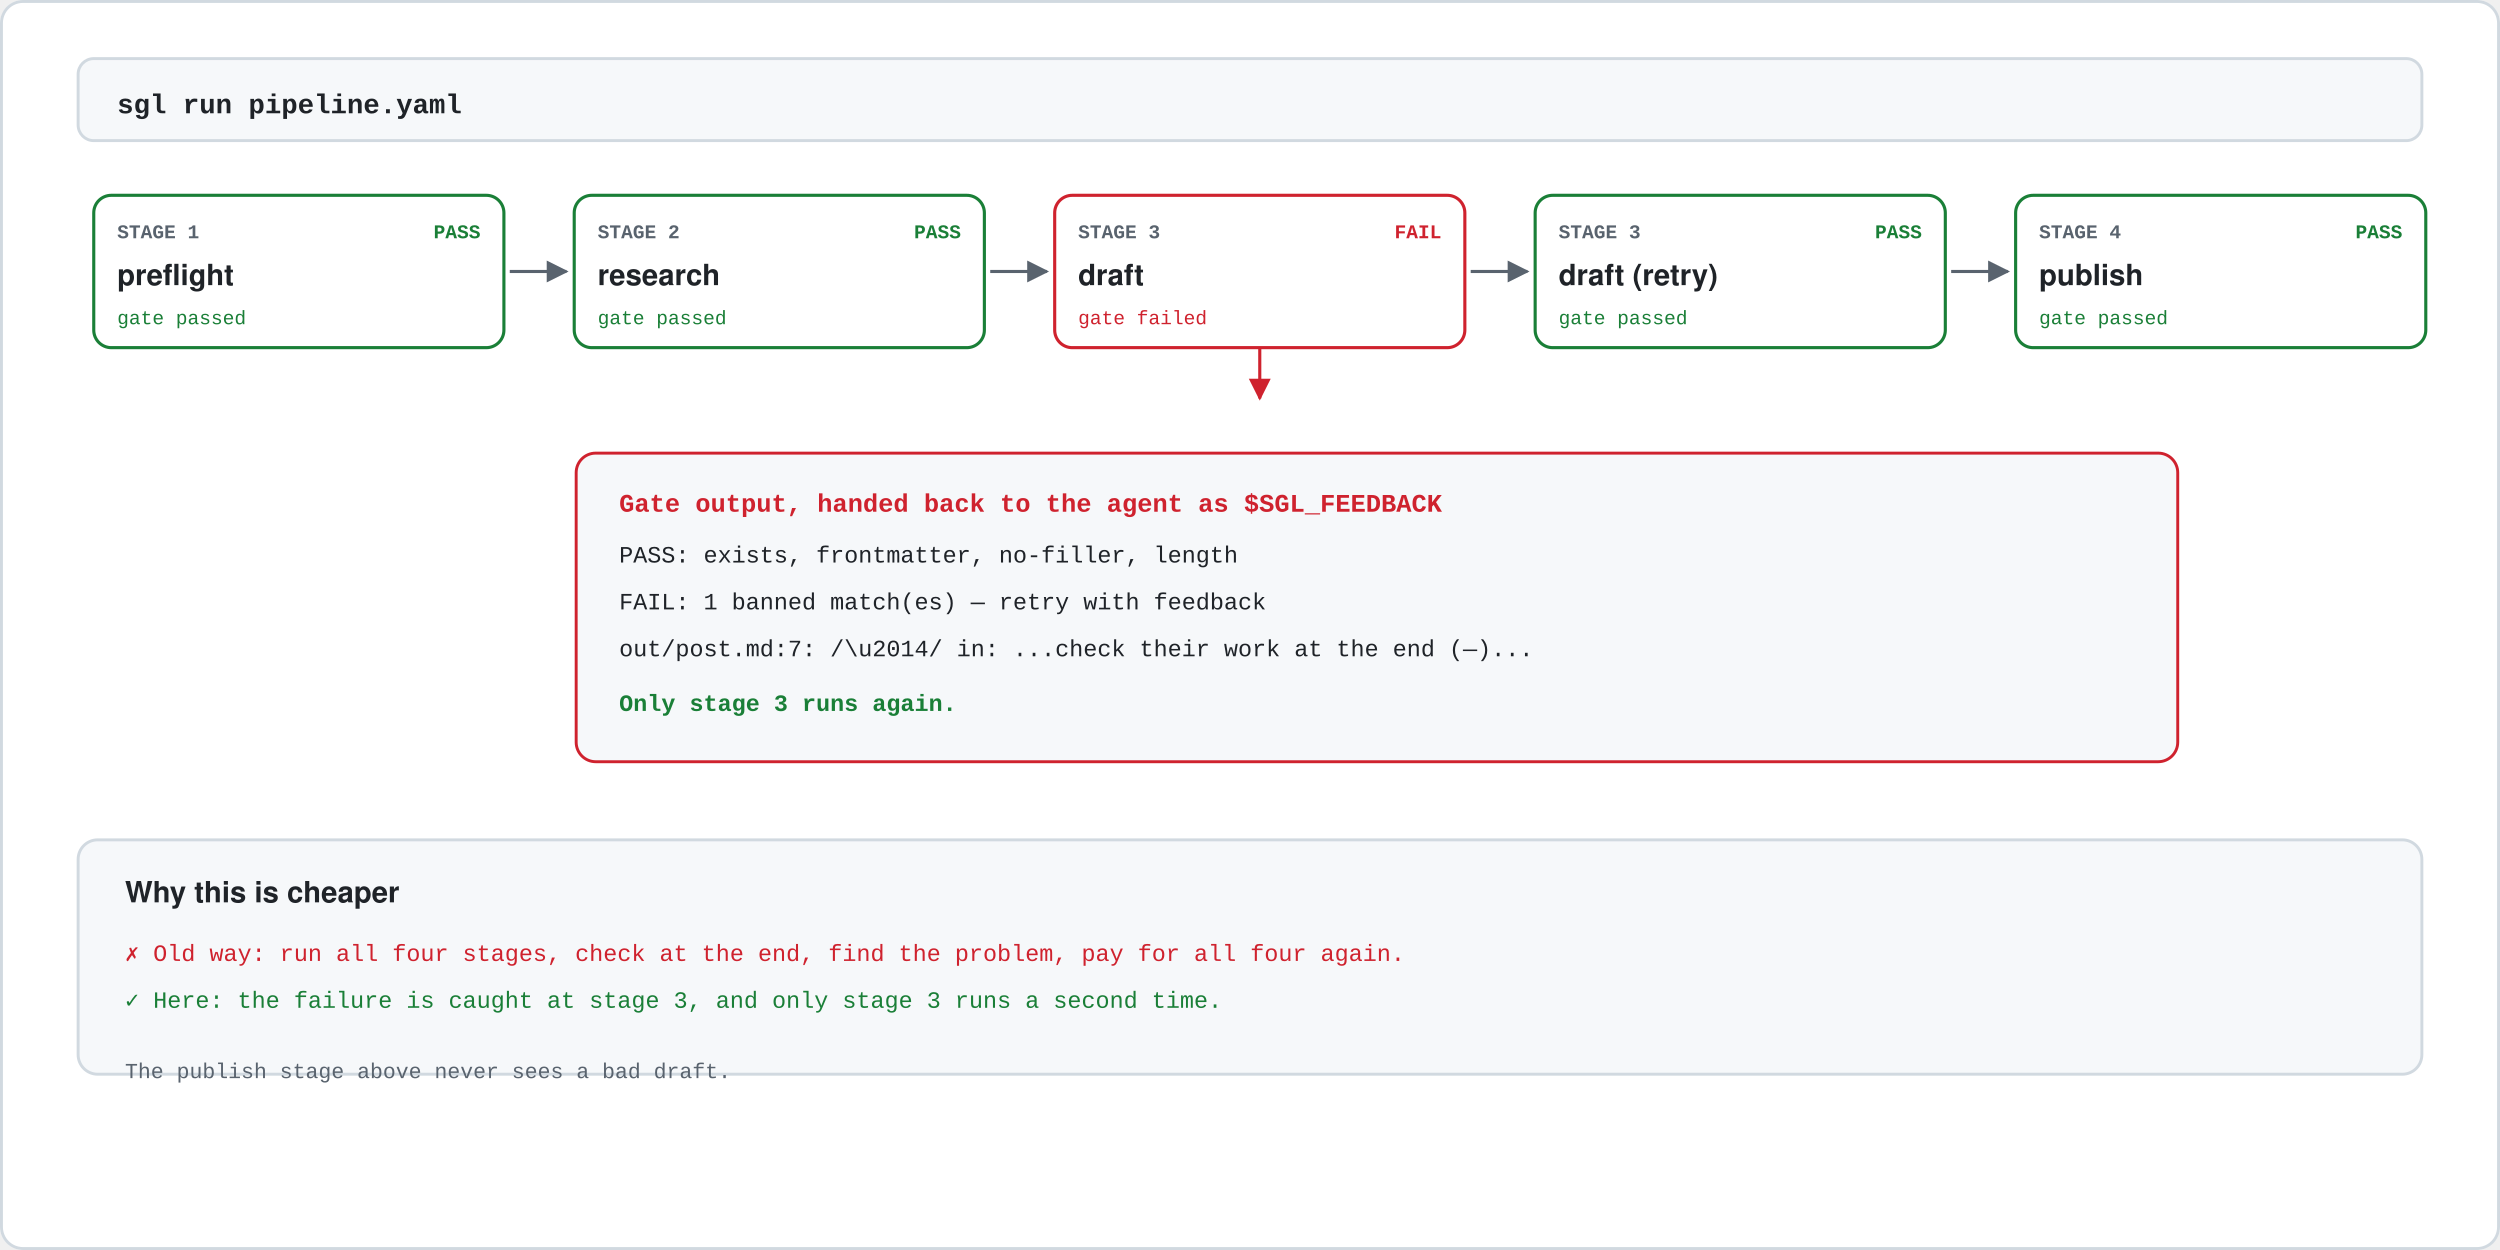
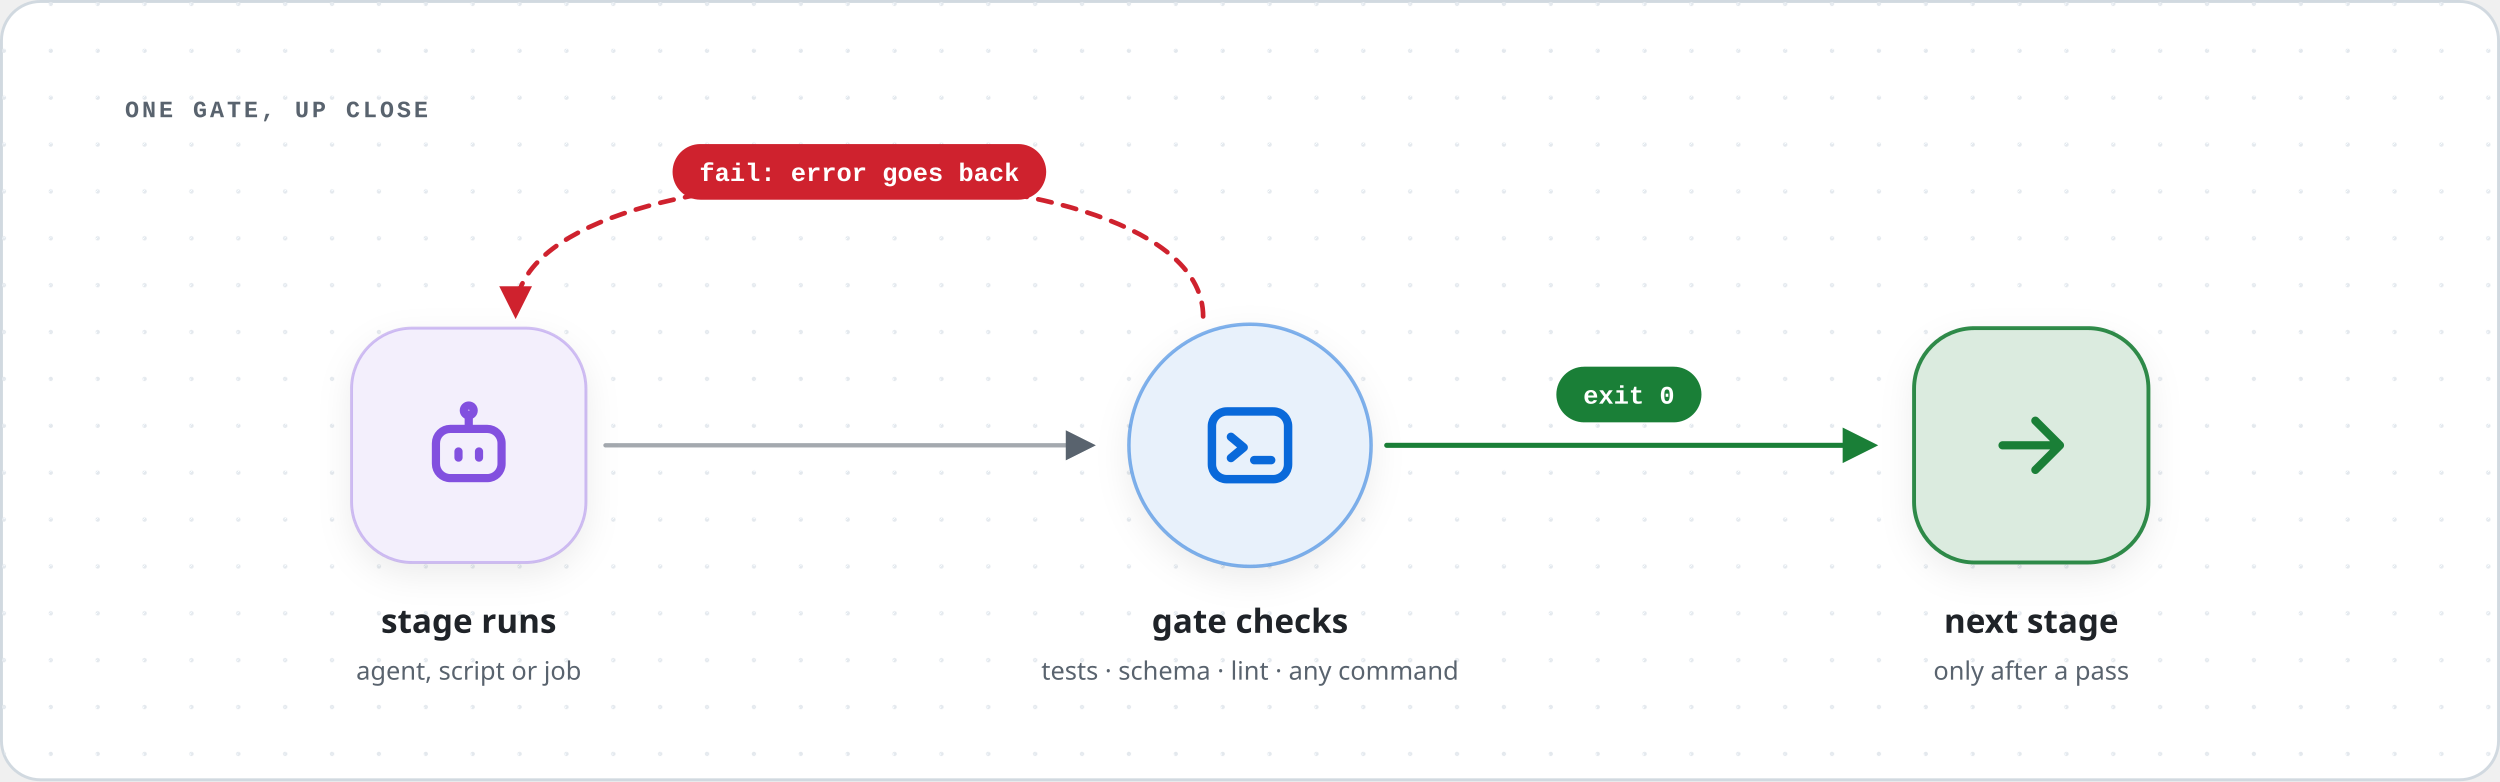
- <svg xmlns="http://www.w3.org/2000/svg" width="1280" height="640" viewBox="0 0 1280 640" role="img" aria-labelledby="t" aria-describedby="d">
+ <svg xmlns="http://www.w3.org/2000/svg" width="1280" height="400" viewBox="0 0 1280 400" role="img" aria-labelledby="t" aria-describedby="d">
  <defs>
-     <marker id="a" viewBox="0 0 10 10" refX="9" refY="5" markerWidth="7" markerHeight="7" orient="auto">
-       <path d="M0 0 L10 5 L0 10 z" fill="#59636e" />
+     <pattern id="dots" width="24" height="24" patternUnits="userSpaceOnUse">
+       <circle cx="2" cy="2" r="1.1" fill="#e3e8ed" />
+     </pattern>
+     <filter id="sh" x="-30%" y="-30%" width="160%" height="170%">
+       <feDropShadow dx="0" dy="6" stdDeviation="9" flood-color="#000" flood-opacity="0.08" />
+     </filter>
+     <marker id="am" viewBox="0 0 10 10" refX="8" refY="5" markerWidth="7" markerHeight="7" orient="auto">
+       <path d="M0 0L10 5L0 10z" fill="#59636e" />
    </marker>
-     <marker id="af" viewBox="0 0 10 10" refX="9" refY="5" markerWidth="7" markerHeight="7" orient="auto">
-       <path d="M0 0 L10 5 L0 10 z" fill="#cf222e" />
+     <marker id="ag" viewBox="0 0 10 10" refX="8" refY="5" markerWidth="7" markerHeight="7" orient="auto">
+       <path d="M0 0L10 5L0 10z" fill="#1a7f37" />
+     </marker>
+     <marker id="ar" viewBox="0 0 10 10" refX="8" refY="5" markerWidth="7" markerHeight="7" orient="auto">
+       <path d="M0 0L10 5L0 10z" fill="#cf222e" />
    </marker>
  </defs>
-   <rect width="1280" height="640" rx="12" fill="#ffffff" />
-   <rect x="0.75" y="0.75" width="1278.5" height="638.5" rx="11" fill="none" stroke="#d1d9e0" stroke-width="1.5" />
-   <rect x="40" y="30" width="1200" height="42" rx="8" fill="#f6f8fa" stroke="#d1d9e0" stroke-width="1.5" />
-   <text x="60" y="58" font-size="14" font-family="ui-monospace, SFMono-Regular, 'SF Mono', Menlo, Consolas, 'Liberation Mono', monospace" fill="#1f2328" font-weight="700">sgl run pipeline.yaml</text>
-   <rect x="48" y="100" width="210" height="78" rx="9" fill="none" stroke="#1a7f37" stroke-width="1.6" />
-   <text x="60" y="122" font-size="10" font-family="ui-monospace, SFMono-Regular, 'SF Mono', Menlo, Consolas, 'Liberation Mono', monospace" fill="#59636e" font-weight="700">STAGE 1</text>
-   <text x="246" y="122" font-size="10" font-family="ui-monospace, SFMono-Regular, 'SF Mono', Menlo, Consolas, 'Liberation Mono', monospace" fill="#1a7f37" font-weight="700" text-anchor="end">PASS</text>
-   <text x="60" y="146" font-size="15" font-family="-apple-system, BlinkMacSystemFont, 'Segoe UI', Helvetica, Arial, sans-serif" fill="#1f2328" font-weight="700">preflight</text>
-   <text x="60" y="166" font-size="10" font-family="ui-monospace, SFMono-Regular, 'SF Mono', Menlo, Consolas, 'Liberation Mono', monospace" fill="#1a7f37" font-weight="400">gate passed</text>
-   <path d="M261 139.0 L290 139.0" stroke="#59636e" stroke-width="1.6" marker-end="url(#a)" />
-   <rect x="294" y="100" width="210" height="78" rx="9" fill="none" stroke="#1a7f37" stroke-width="1.6" />
-   <text x="306" y="122" font-size="10" font-family="ui-monospace, SFMono-Regular, 'SF Mono', Menlo, Consolas, 'Liberation Mono', monospace" fill="#59636e" font-weight="700">STAGE 2</text>
-   <text x="492" y="122" font-size="10" font-family="ui-monospace, SFMono-Regular, 'SF Mono', Menlo, Consolas, 'Liberation Mono', monospace" fill="#1a7f37" font-weight="700" text-anchor="end">PASS</text>
-   <text x="306" y="146" font-size="15" font-family="-apple-system, BlinkMacSystemFont, 'Segoe UI', Helvetica, Arial, sans-serif" fill="#1f2328" font-weight="700">research</text>
-   <text x="306" y="166" font-size="10" font-family="ui-monospace, SFMono-Regular, 'SF Mono', Menlo, Consolas, 'Liberation Mono', monospace" fill="#1a7f37" font-weight="400">gate passed</text>
-   <path d="M507 139.0 L536 139.0" stroke="#59636e" stroke-width="1.6" marker-end="url(#a)" />
-   <rect x="540" y="100" width="210" height="78" rx="9" fill="none" stroke="#cf222e" stroke-width="1.6" />
-   <text x="552" y="122" font-size="10" font-family="ui-monospace, SFMono-Regular, 'SF Mono', Menlo, Consolas, 'Liberation Mono', monospace" fill="#59636e" font-weight="700">STAGE 3</text>
-   <text x="738" y="122" font-size="10" font-family="ui-monospace, SFMono-Regular, 'SF Mono', Menlo, Consolas, 'Liberation Mono', monospace" fill="#cf222e" font-weight="700" text-anchor="end">FAIL</text>
-   <text x="552" y="146" font-size="15" font-family="-apple-system, BlinkMacSystemFont, 'Segoe UI', Helvetica, Arial, sans-serif" fill="#1f2328" font-weight="700">draft</text>
-   <text x="552" y="166" font-size="10" font-family="ui-monospace, SFMono-Regular, 'SF Mono', Menlo, Consolas, 'Liberation Mono', monospace" fill="#cf222e" font-weight="400">gate failed</text>
-   <path d="M753 139.0 L782 139.0" stroke="#59636e" stroke-width="1.6" marker-end="url(#a)" />
-   <rect x="786" y="100" width="210" height="78" rx="9" fill="none" stroke="#1a7f37" stroke-width="1.6" />
-   <text x="798" y="122" font-size="10" font-family="ui-monospace, SFMono-Regular, 'SF Mono', Menlo, Consolas, 'Liberation Mono', monospace" fill="#59636e" font-weight="700">STAGE 3</text>
-   <text x="984" y="122" font-size="10" font-family="ui-monospace, SFMono-Regular, 'SF Mono', Menlo, Consolas, 'Liberation Mono', monospace" fill="#1a7f37" font-weight="700" text-anchor="end">PASS</text>
-   <text x="798" y="146" font-size="15" font-family="-apple-system, BlinkMacSystemFont, 'Segoe UI', Helvetica, Arial, sans-serif" fill="#1f2328" font-weight="700">draft (retry)</text>
-   <text x="798" y="166" font-size="10" font-family="ui-monospace, SFMono-Regular, 'SF Mono', Menlo, Consolas, 'Liberation Mono', monospace" fill="#1a7f37" font-weight="400">gate passed</text>
-   <path d="M999 139.0 L1028 139.0" stroke="#59636e" stroke-width="1.6" marker-end="url(#a)" />
-   <rect x="1032" y="100" width="210" height="78" rx="9" fill="none" stroke="#1a7f37" stroke-width="1.6" />
-   <text x="1044" y="122" font-size="10" font-family="ui-monospace, SFMono-Regular, 'SF Mono', Menlo, Consolas, 'Liberation Mono', monospace" fill="#59636e" font-weight="700">STAGE 4</text>
-   <text x="1230" y="122" font-size="10" font-family="ui-monospace, SFMono-Regular, 'SF Mono', Menlo, Consolas, 'Liberation Mono', monospace" fill="#1a7f37" font-weight="700" text-anchor="end">PASS</text>
-   <text x="1044" y="146" font-size="15" font-family="-apple-system, BlinkMacSystemFont, 'Segoe UI', Helvetica, Arial, sans-serif" fill="#1f2328" font-weight="700">publish</text>
-   <text x="1044" y="166" font-size="10" font-family="ui-monospace, SFMono-Regular, 'SF Mono', Menlo, Consolas, 'Liberation Mono', monospace" fill="#1a7f37" font-weight="400">gate passed</text>
-   <path d="M645.0 178 v26" stroke="#cf222e" stroke-width="1.6" marker-end="url(#af)" />
-   <rect x="295.0" y="232" width="820" height="158" rx="10" fill="#f6f8fa" stroke="#cf222e" stroke-width="1.5" />
-   <text x="317.0" y="262" font-size="13" font-family="ui-monospace, SFMono-Regular, 'SF Mono', Menlo, Consolas, 'Liberation Mono', monospace" fill="#cf222e" font-weight="700">Gate output, handed back to the agent as $SGL_FEEDBACK</text>
-   <text x="317.0" y="288" font-size="12" font-family="ui-monospace, SFMono-Regular, 'SF Mono', Menlo, Consolas, 'Liberation Mono', monospace" fill="#1f2328" font-weight="400">PASS: exists, frontmatter, no-filler, length</text>
-   <text x="317.0" y="312" font-size="12" font-family="ui-monospace, SFMono-Regular, 'SF Mono', Menlo, Consolas, 'Liberation Mono', monospace" fill="#1f2328" font-weight="400">FAIL: 1 banned match(es) — retry with feedback</text>
-   <text x="317.0" y="336" font-size="12" font-family="ui-monospace, SFMono-Regular, 'SF Mono', Menlo, Consolas, 'Liberation Mono', monospace" fill="#1f2328" font-weight="400">out/post.md:7: /\u2014/ in: ...check their work at the end (—)...</text>
-   <text x="317.0" y="364" font-size="12" font-family="ui-monospace, SFMono-Regular, 'SF Mono', Menlo, Consolas, 'Liberation Mono', monospace" fill="#1a7f37" font-weight="700">Only stage 3 runs again.</text>
-   <rect x="40" y="430" width="1200" height="120" rx="10" fill="#f6f8fa" stroke="#d1d9e0" stroke-width="1.5" />
-   <text x="64" y="462" font-size="15" font-family="-apple-system, BlinkMacSystemFont, 'Segoe UI', Helvetica, Arial, sans-serif" fill="#1f2328" font-weight="700">Why this is cheaper</text>
-   <text x="64" y="492" font-size="12" font-family="ui-monospace, SFMono-Regular, 'SF Mono', Menlo, Consolas, 'Liberation Mono', monospace" fill="#cf222e" font-weight="400">✗ Old way: run all four stages, check at the end, find the problem, pay for all four again.</text>
-   <text x="64" y="516" font-size="12" font-family="ui-monospace, SFMono-Regular, 'SF Mono', Menlo, Consolas, 'Liberation Mono', monospace" fill="#1a7f37" font-weight="400">✓ Here: the failure is caught at stage 3, and only stage 3 runs a second time.</text>
-   <text x="64" y="552" font-size="11" font-family="ui-monospace, SFMono-Regular, 'SF Mono', Menlo, Consolas, 'Liberation Mono', monospace" fill="#59636e" font-weight="400">The publish stage above never sees a bad draft.</text>
+   <rect x="0.75" y="0.75" width="1278.5" height="398.5" rx="20" fill="#ffffff" stroke="#d1d9e0" stroke-width="1.5" />
+   <rect x="1" y="1" width="1278" height="398" rx="20" fill="url(#dots)" />
+   <text x="64" y="60" font-size="12" font-family="ui-monospace, SFMono-Regular, 'SF Mono', Menlo, Consolas, 'Liberation Mono', monospace" fill="#59636e" font-weight="700" letter-spacing="1.5" xml:space="preserve" style="white-space:pre">ONE GATE, UP CLOSE</text>
+   <path d="M310 228H558" stroke="#59636e" stroke-opacity="0.55" stroke-width="2.2" stroke-linecap="round" marker-end="url(#am)" />
+   <path d="M710 228H958" stroke="#1a7f37" stroke-width="2.6" stroke-linecap="round" marker-end="url(#ag)" />
+   <rect x="797.6" y="188.5" width="72.8" height="27" rx="13.5" fill="#1a7f37" stroke="#1a7f37" stroke-width="1.5" />
+   <text x="834.0" y="206.68" font-size="13" font-family="ui-monospace, SFMono-Regular, 'SF Mono', Menlo, Consolas, 'Liberation Mono', monospace" fill="#ffffff" font-weight="700" text-anchor="middle" xml:space="preserve" style="white-space:pre">exit 0</text>
+   <path d="M616 162 C616 70, 264 70, 264 160" fill="none" stroke="#cf222e" stroke-width="2.4" stroke-dasharray="7 6" stroke-linecap="round" marker-end="url(#ar)" />
+   <rect x="345.1" y="74.5" width="189.8" height="27" rx="13.5" fill="#cf222e" stroke="#cf222e" stroke-width="1.5" />
+   <text x="440.0" y="92.68" font-size="13" font-family="ui-monospace, SFMono-Regular, 'SF Mono', Menlo, Consolas, 'Liberation Mono', monospace" fill="#ffffff" font-weight="700" text-anchor="middle" xml:space="preserve" style="white-space:pre">fail: error goes back</text>
+   <rect x="180.0" y="168.0" width="120" height="120" rx="31" fill="#ffffff" filter="url(#sh)" />
+   <rect x="180.0" y="168.0" width="120" height="120" rx="31" fill="#8250df" fill-opacity="0.09" stroke="#8250df" stroke-opacity="0.35" stroke-width="1.5" />
+   <g transform="translate(214.8,202.8) scale(2.1)" fill="none" stroke="#8250df" stroke-width="2.0" stroke-linecap="round" stroke-linejoin="round">
+     <rect x="4" y="8" width="16" height="12" rx="3.5" />
+     <path d="M12 8V4.5" />
+     <circle cx="12" cy="3.5" r="1.2" />
+     <path d="M9.5 13.5v1.5M14.5 13.5v1.5" />
+   </g>
+   <text x="240" y="324" font-size="17" font-family="-apple-system, BlinkMacSystemFont, 'Segoe UI', 'Noto Sans', Helvetica, Arial, sans-serif" fill="#1f2328" font-weight="700" text-anchor="middle" xml:space="preserve" style="white-space:pre">stage runs</text>
+   <text x="240" y="348" font-size="13" font-family="-apple-system, BlinkMacSystemFont, 'Segoe UI', 'Noto Sans', Helvetica, Arial, sans-serif" fill="#59636e" font-weight="400" text-anchor="middle" xml:space="preserve" style="white-space:pre">agent, script or job</text>
+   <circle cx="640" cy="228" r="62" fill="#ffffff" filter="url(#sh)" />
+   <circle cx="640" cy="228" r="62" fill="#0969da" fill-opacity="0.09" stroke="#0969da" stroke-opacity="0.5" stroke-width="1.8" />
+   <g transform="translate(614.0,202.0) scale(2.1667)" fill="none" stroke="#0969da" stroke-width="2.0" stroke-linecap="round" stroke-linejoin="round">
+     <rect x="3" y="4" width="18" height="16" rx="3.5" />
+     <path d="M7.5 10l3 2.5-3 2.5M13 15.5h4" />
+   </g>
+   <text x="640" y="324" font-size="17" font-family="-apple-system, BlinkMacSystemFont, 'Segoe UI', 'Noto Sans', Helvetica, Arial, sans-serif" fill="#1f2328" font-weight="700" text-anchor="middle" xml:space="preserve" style="white-space:pre">gate checks</text>
+   <text x="640" y="348" font-size="13" font-family="-apple-system, BlinkMacSystemFont, 'Segoe UI', 'Noto Sans', Helvetica, Arial, sans-serif" fill="#59636e" font-weight="400" text-anchor="middle" xml:space="preserve" style="white-space:pre">tests · schema · lint · any command</text>
+   <rect x="980.0" y="168.0" width="120" height="120" rx="31" fill="#ffffff" filter="url(#sh)" />
+   <rect x="980.0" y="168.0" width="120" height="120" rx="31" fill="#1a7f37" fill-opacity="0.16" stroke="#1a7f37" stroke-opacity="0.9" stroke-width="2" />
+   <g transform="translate(1014.8,202.8) scale(2.1)" fill="none" stroke="#1a7f37" stroke-width="2.0" stroke-linecap="round" stroke-linejoin="round">
+     <path d="M5 12h14M13 6l6 6-6 6" />
+   </g>
+   <text x="1040" y="324" font-size="17" font-family="-apple-system, BlinkMacSystemFont, 'Segoe UI', 'Noto Sans', Helvetica, Arial, sans-serif" fill="#1f2328" font-weight="700" text-anchor="middle" xml:space="preserve" style="white-space:pre">next stage</text>
+   <text x="1040" y="348" font-size="13" font-family="-apple-system, BlinkMacSystemFont, 'Segoe UI', 'Noto Sans', Helvetica, Arial, sans-serif" fill="#59636e" font-weight="400" text-anchor="middle" xml:space="preserve" style="white-space:pre">only after a pass</text>
</svg>
